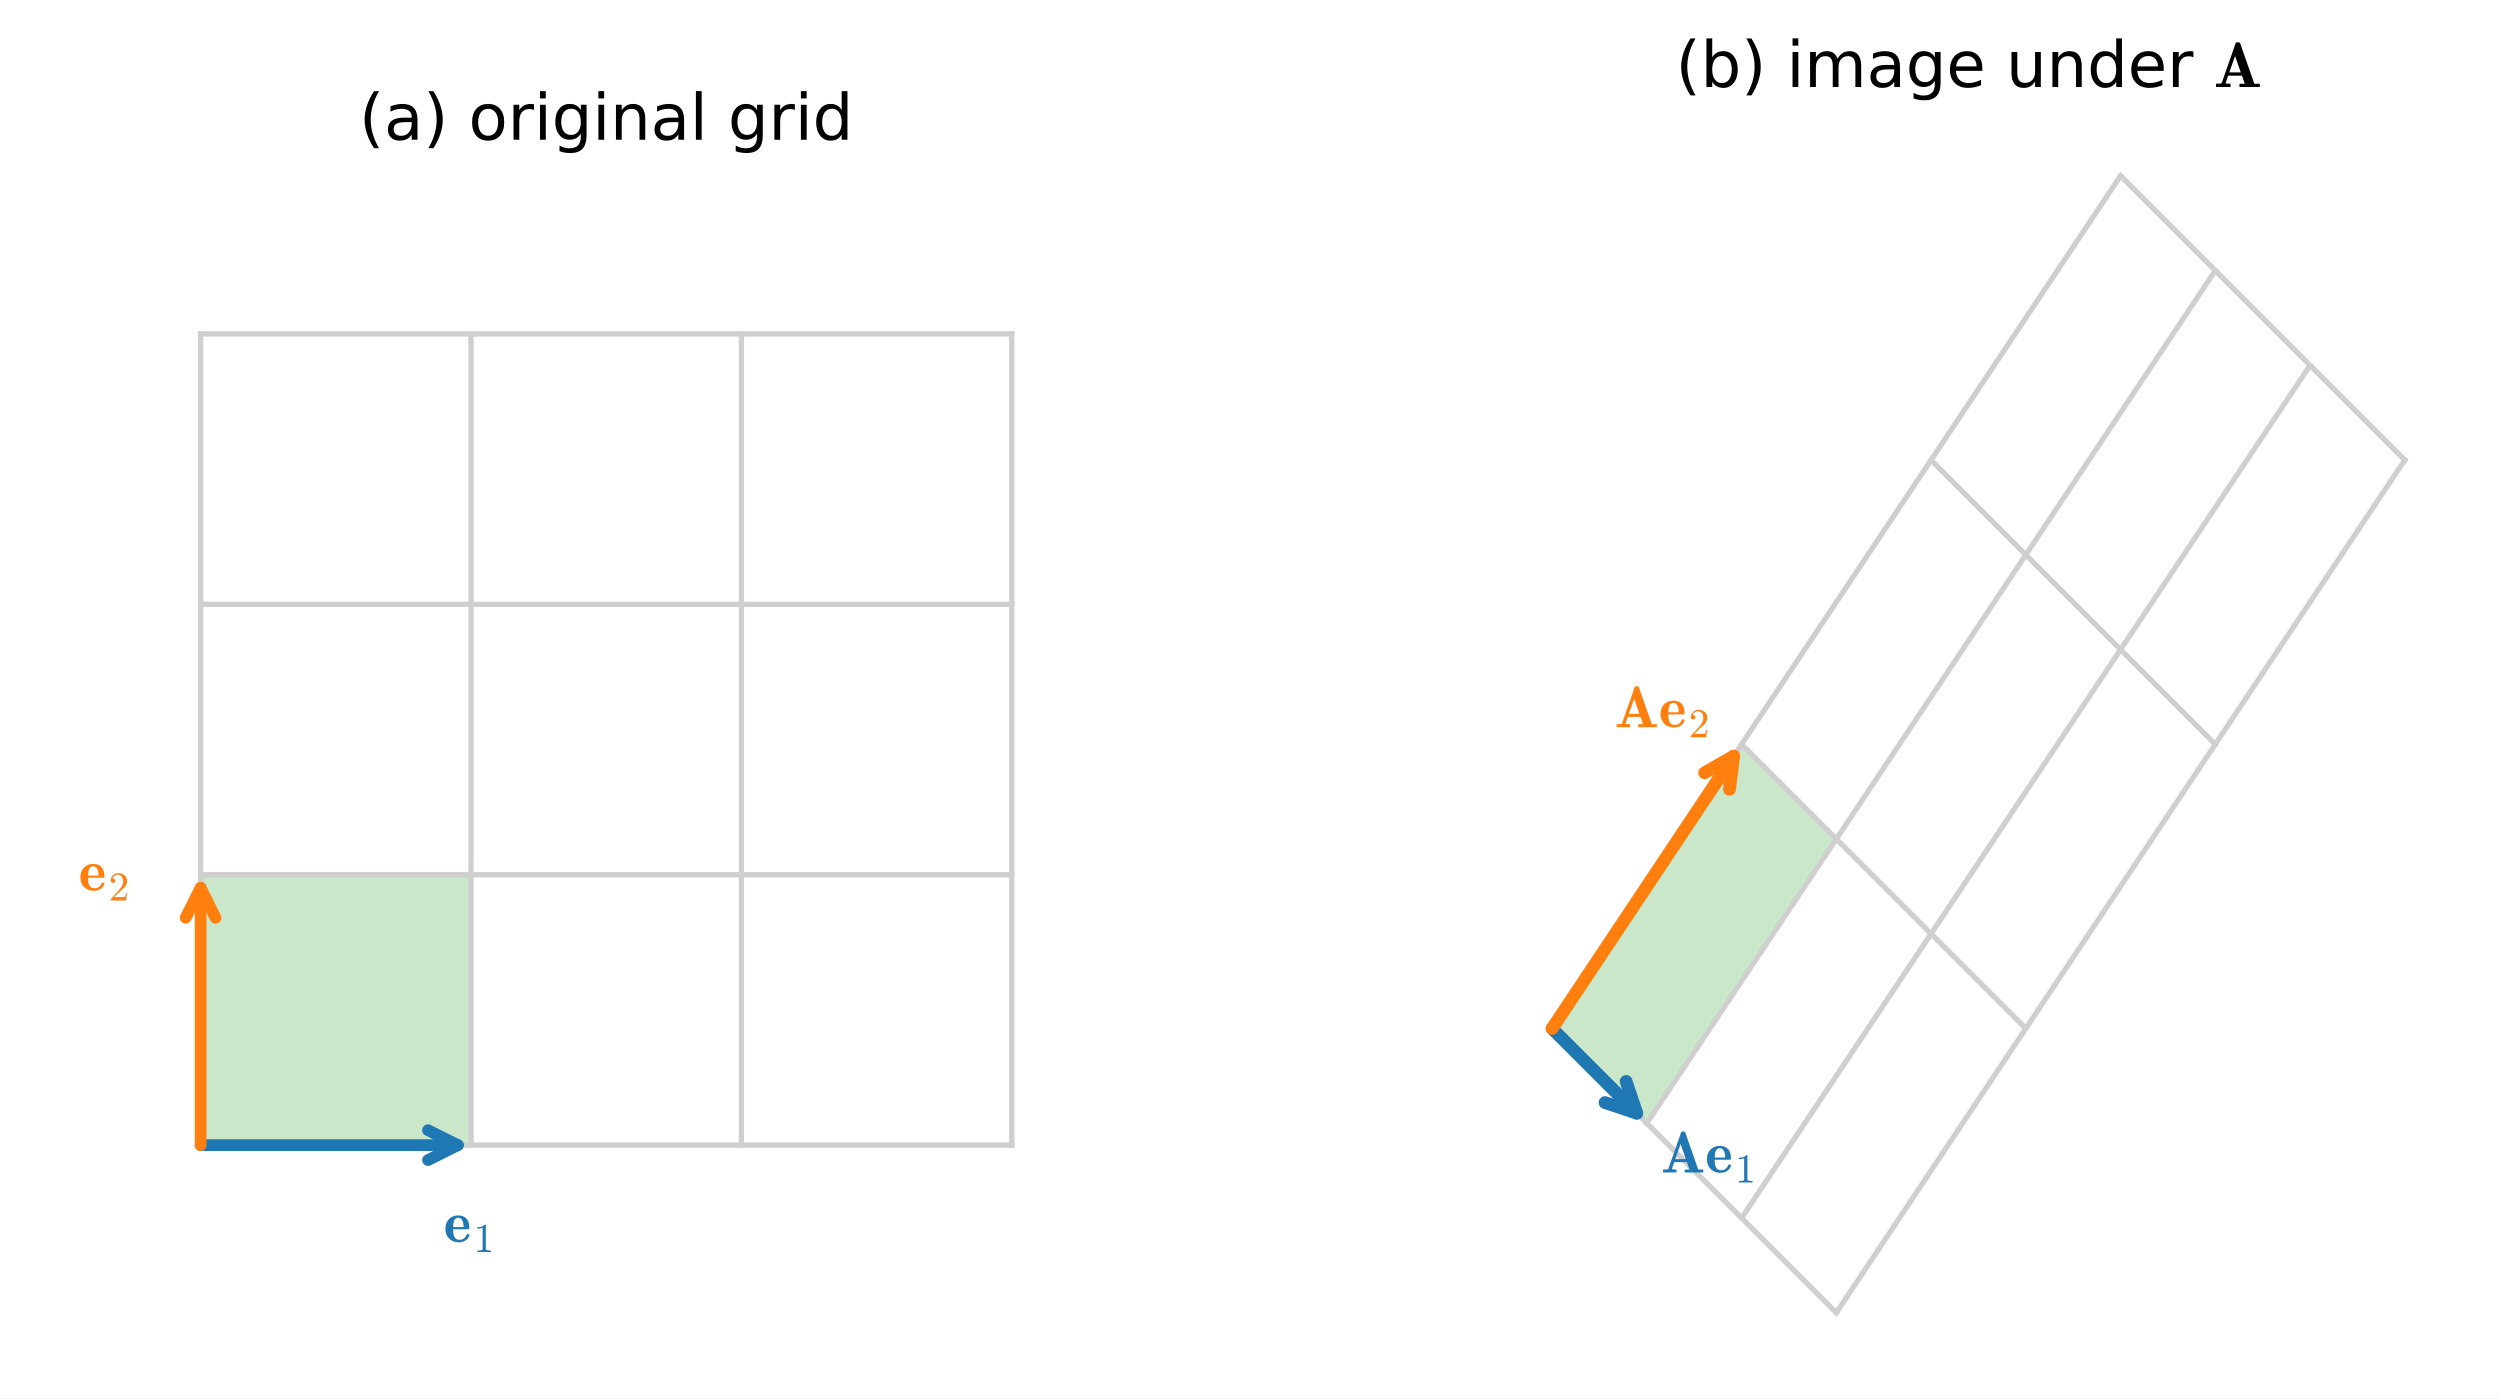
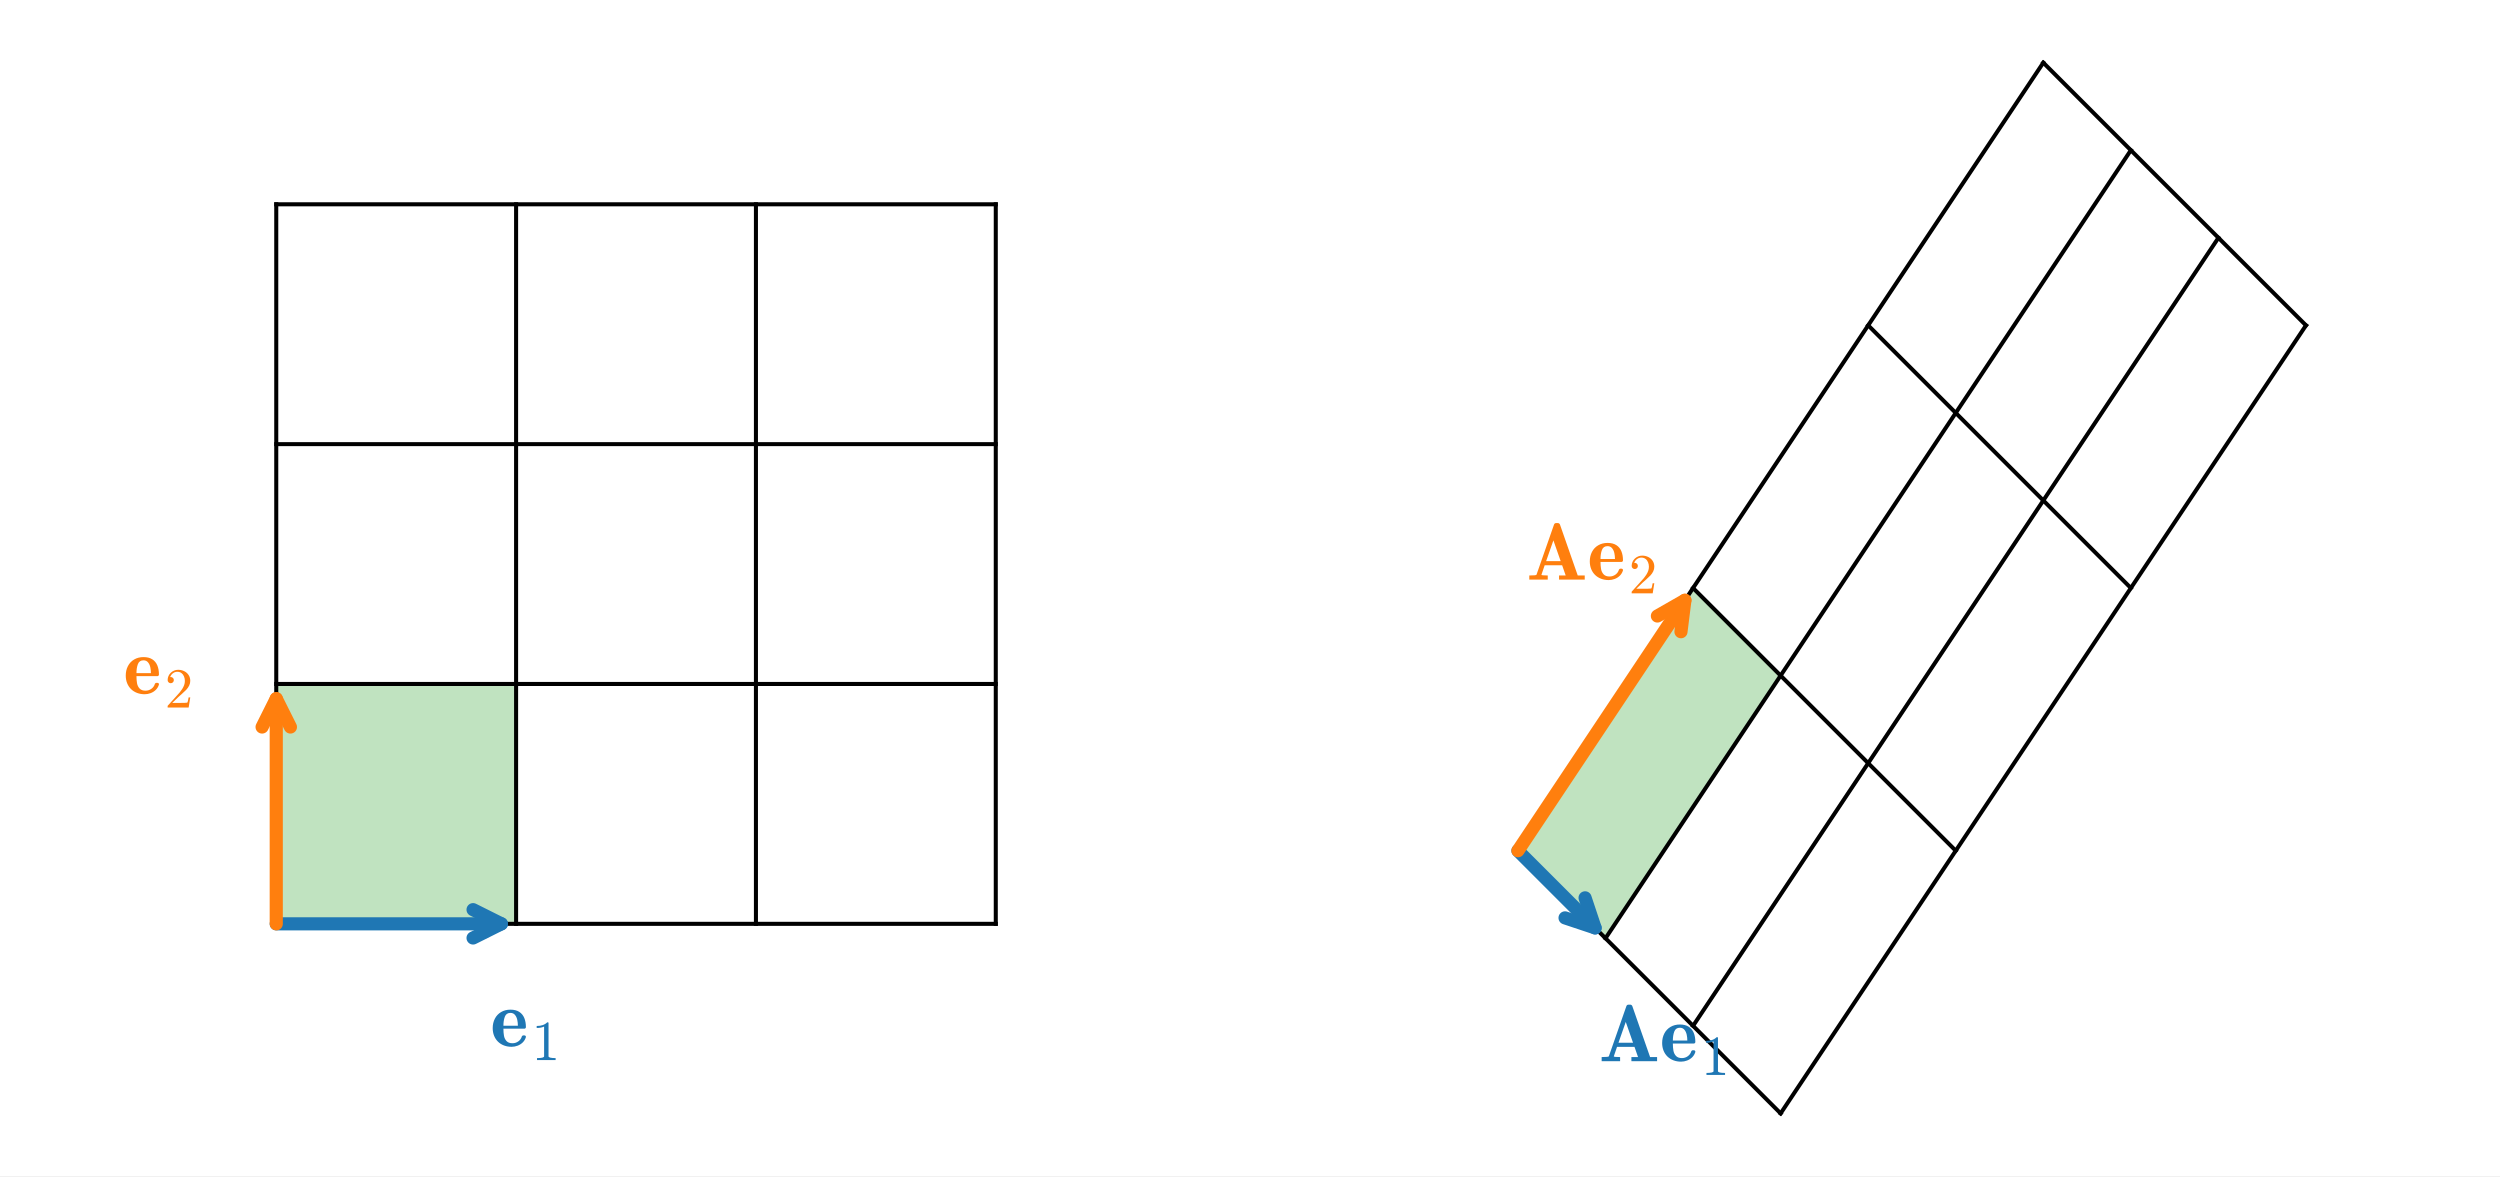
- <svg xmlns="http://www.w3.org/2000/svg" xmlns:xlink="http://www.w3.org/1999/xlink" width="469.021pt" height="262.368pt" viewBox="0 0 469.021 262.368" version="1.1">
+ <svg xmlns="http://www.w3.org/2000/svg" xmlns:xlink="http://www.w3.org/1999/xlink" width="494.28pt" height="232.527pt" viewBox="0 0 494.28 232.527" version="1.1">
  <defs>
    <style type="text/css">*{stroke-linejoin: round; stroke-linecap: butt}</style>
  </defs>
  <g id="figure_1">
    <g id="patch_1">
-       <path d="M 0 262.368  L 469.021 262.368  L 469.021 0  L 0 0  z " style="fill: #ffffff" />
+       <path d="M 0 232.527  L 494.28 232.527  L 494.28 0  L 0 0  z " style="fill: #ffffff" />
    </g>
    <g id="axes_1">
      <g id="patch_2">
-         <path d="M 37.636 214.835  L 88.364 214.835  L 88.364 164.108  L 37.636 164.108  z " clip-path="url(#p5eb6c1e31e)" style="fill: #2ca02c; opacity: 0.25" />
+         <path d="M 54.619 182.65  L 102.038 182.65  L 102.038 135.231  L 54.619 135.231  z " clip-path="url(#p389f355fd3)" style="fill: #2ca02c; opacity: 0.3" />
      </g>
      <g id="line2d_1">
-         <path d="M 37.636 214.835  L 37.636 62.653  L 37.636 62.653  " clip-path="url(#p5eb6c1e31e)" style="fill: none; stroke: #cfcfcf; stroke-linecap: square" />
+         <path d="M 54.619 182.65  L 54.619 40.393  L 54.619 40.393  " clip-path="url(#p389f355fd3)" style="fill: none; stroke: #000000; stroke-width: 0.8; stroke-linecap: square" />
      </g>
      <g id="line2d_2">
-         <path d="M 88.364 214.835  L 88.364 62.653  L 88.364 62.653  " clip-path="url(#p5eb6c1e31e)" style="fill: none; stroke: #cfcfcf; stroke-linecap: square" />
+         <path d="M 102.038 182.65  L 102.038 40.393  L 102.038 40.393  " clip-path="url(#p389f355fd3)" style="fill: none; stroke: #000000; stroke-width: 0.8; stroke-linecap: square" />
      </g>
      <g id="line2d_3">
-         <path d="M 139.091 214.835  L 139.091 62.653  L 139.091 62.653  " clip-path="url(#p5eb6c1e31e)" style="fill: none; stroke: #cfcfcf; stroke-linecap: square" />
+         <path d="M 149.457 182.65  L 149.457 40.393  L 149.457 40.393  " clip-path="url(#p389f355fd3)" style="fill: none; stroke: #000000; stroke-width: 0.8; stroke-linecap: square" />
      </g>
      <g id="line2d_4">
-         <path d="M 189.818 214.835  L 189.818 62.653  L 189.818 62.653  " clip-path="url(#p5eb6c1e31e)" style="fill: none; stroke: #cfcfcf; stroke-linecap: square" />
+         <path d="M 196.876 182.65  L 196.876 40.393  L 196.876 40.393  " clip-path="url(#p389f355fd3)" style="fill: none; stroke: #000000; stroke-width: 0.8; stroke-linecap: square" />
      </g>
      <g id="line2d_5">
-         <path d="M 37.636 214.835  L 189.818 214.835  L 189.818 214.835  " clip-path="url(#p5eb6c1e31e)" style="fill: none; stroke: #cfcfcf; stroke-linecap: square" />
+         <path d="M 54.619 182.65  L 196.876 182.65  L 196.876 182.65  " clip-path="url(#p389f355fd3)" style="fill: none; stroke: #000000; stroke-width: 0.8; stroke-linecap: square" />
      </g>
      <g id="line2d_6">
-         <path d="M 37.636 164.108  L 189.818 164.108  L 189.818 164.108  " clip-path="url(#p5eb6c1e31e)" style="fill: none; stroke: #cfcfcf; stroke-linecap: square" />
+         <path d="M 54.619 135.231  L 196.876 135.231  L 196.876 135.231  " clip-path="url(#p389f355fd3)" style="fill: none; stroke: #000000; stroke-width: 0.8; stroke-linecap: square" />
      </g>
      <g id="line2d_7">
-         <path d="M 37.636 113.38  L 189.818 113.38  L 189.818 113.38  " clip-path="url(#p5eb6c1e31e)" style="fill: none; stroke: #cfcfcf; stroke-linecap: square" />
+         <path d="M 54.619 87.812  L 196.876 87.812  L 196.876 87.812  " clip-path="url(#p389f355fd3)" style="fill: none; stroke: #000000; stroke-width: 0.8; stroke-linecap: square" />
      </g>
      <g id="line2d_8">
-         <path d="M 37.636 62.653  L 189.818 62.653  L 189.818 62.653  " clip-path="url(#p5eb6c1e31e)" style="fill: none; stroke: #cfcfcf; stroke-linecap: square" />
+         <path d="M 54.619 40.393  L 196.876 40.393  L 196.876 40.393  " clip-path="url(#p389f355fd3)" style="fill: none; stroke: #000000; stroke-width: 0.8; stroke-linecap: square" />
      </g>
      <g id="patch_3">
-         <path d="M 37.636 214.835  Q 63 214.835 85.904 214.835  " style="fill: none; stroke: #1f77b4; stroke-width: 2.2; stroke-linecap: round" />
-         <path d="M 80.304 212.035  L 85.904 214.835  L 80.304 217.635  " style="fill: none; stroke: #1f77b4; stroke-width: 2.2; stroke-linecap: round" />
+         <path d="M 54.619 182.65  Q 78.328 182.65 99.131 182.65  " style="fill: none; stroke: #1f77b4; stroke-width: 2.6; stroke-linecap: round" />
+         <path d="M 93.531 179.85  L 99.131 182.65  L 93.531 185.45  " style="fill: none; stroke: #1f77b4; stroke-width: 2.6; stroke-linecap: round" />
      </g>
      <g id="patch_4">
-         <path d="M 37.636 214.835  Q 37.636 189.471 37.636 166.567  " style="fill: none; stroke: #ff7f0e; stroke-width: 2.2; stroke-linecap: round" />
-         <path d="M 34.836 172.167  L 37.636 166.567  L 40.436 172.167  " style="fill: none; stroke: #ff7f0e; stroke-width: 2.2; stroke-linecap: round" />
+         <path d="M 54.619 182.65  Q 54.619 158.941 54.619 138.138  " style="fill: none; stroke: #ff7f0e; stroke-width: 2.6; stroke-linecap: round" />
+         <path d="M 51.819 143.738  L 54.619 138.138  L 57.419 143.738  " style="fill: none; stroke: #ff7f0e; stroke-width: 2.6; stroke-linecap: round" />
      </g>
      <g id="text_1">
-         <g style="fill: #1f77b4" transform="translate(83.24864 233.0884) scale(0.11 -0.11)">
+         <g style="fill: #1f77b4" transform="translate(96.96889 206.9812) scale(0.16 -0.16)">
          <defs>
            <path id="Cmb10-65" d="M 178 1441  Q 178 1856 350 2189  Q 522 2522 842 2711  Q 1163 2900 1581 2900  Q 2003 2900 2275 2726  Q 2547 2553 2675 2242  Q 2803 1931 2803 1522  Q 2803 1428 2700 1394  L 1025 1394  Q 1025 1078 1070 829  Q 1116 581 1275 412  Q 1434 244 1741 244  Q 2000 244 2208 394  Q 2416 544 2484 788  Q 2519 847 2578 863  L 2700 863  Q 2803 841 2803 750  Q 2803 744 2797 709  Q 2722 475 2553 308  Q 2384 141 2150 51  Q 1916 -38 1672 -38  Q 1347 -38 1072 67  Q 797 172 597 367  Q 397 563 287 836  Q 178 1109 178 1441  z M 1025 1631  L 2169 1631  Q 2169 1869 2120 2095  Q 2072 2322 1940 2483  Q 1809 2644 1581 2644  Q 1250 2644 1137 2341  Q 1025 2038 1025 1631  z " transform="scale(0.015625)" />
            <path id="Cmr10-31" d="M 594 0  L 594 225  Q 1394 225 1394 428  L 1394 3788  Q 1063 3628 556 3628  L 556 3853  Q 1341 3853 1741 4263  L 1831 4263  Q 1853 4263 1873 4245  Q 1894 4228 1894 4206  L 1894 428  Q 1894 225 2694 225  L 2694 0  L 594 0  z " transform="scale(0.015625)" />
          </defs>
          <use xlink:href="#Cmb10-65" transform="translate(0 0.6875)" />
          <use xlink:href="#Cmr10-31" transform="translate(51.04617 -16.31875) scale(0.7)" />
        </g>
      </g>
      <g id="text_2">
-         <g style="fill: #ff7f0e" transform="translate(14.76682 167.1429) scale(0.11 -0.11)">
+         <g style="fill: #ff7f0e" transform="translate(24.41787 137.2753) scale(0.16 -0.16)">
          <defs>
            <path id="Cmr10-32" d="M 319 0  L 319 172  Q 319 188 331 206  L 1325 1306  Q 1550 1550 1690 1715  Q 1831 1881 1968 2097  Q 2106 2313 2186 2536  Q 2266 2759 2266 3009  Q 2266 3272 2169 3511  Q 2072 3750 1880 3894  Q 1688 4038 1416 4038  Q 1138 4038 916 3870  Q 694 3703 603 3438  Q 628 3444 672 3444  Q 816 3444 917 3347  Q 1019 3250 1019 3097  Q 1019 2950 917 2848  Q 816 2747 672 2747  Q 522 2747 420 2851  Q 319 2956 319 3097  Q 319 3338 409 3548  Q 500 3759 670 3923  Q 841 4088 1055 4175  Q 1269 4263 1509 4263  Q 1875 4263 2190 4108  Q 2506 3953 2690 3670  Q 2875 3388 2875 3009  Q 2875 2731 2753 2481  Q 2631 2231 2440 2026  Q 2250 1822 1953 1562  Q 1656 1303 1563 1216  L 838 519  L 1453 519  Q 1906 519 2211 526  Q 2516 534 2534 550  Q 2609 631 2688 1141  L 2875 1141  L 2694 0  L 319 0  z " transform="scale(0.015625)" />
          </defs>
          <use xlink:href="#Cmb10-65" transform="translate(0 0.6875)" />
          <use xlink:href="#Cmr10-32" transform="translate(51.04617 -16.31875) scale(0.7)" />
        </g>
      </g>
-       <g id="text_3">
-         <g transform="translate(67.37633 26.21673) scale(0.12 -0.12)">
-           <defs>
-             <path id="DejaVuSans-28" d="M 1984 4856  Q 1566 4138 1362 3434  Q 1159 2731 1159 2009  Q 1159 1288 1364 580  Q 1569 -128 1984 -844  L 1484 -844  Q 1016 -109 783 600  Q 550 1309 550 2009  Q 550 2706 781 3412  Q 1013 4119 1484 4856  L 1984 4856  z " transform="scale(0.015625)" />
-             <path id="DejaVuSans-61" d="M 2194 1759  Q 1497 1759 1228 1600  Q 959 1441 959 1056  Q 959 750 1161 570  Q 1363 391 1709 391  Q 2188 391 2477 730  Q 2766 1069 2766 1631  L 2766 1759  L 2194 1759  z M 3341 1997  L 3341 0  L 2766 0  L 2766 531  Q 2569 213 2275 61  Q 1981 -91 1556 -91  Q 1019 -91 701 211  Q 384 513 384 1019  Q 384 1609 779 1909  Q 1175 2209 1959 2209  L 2766 2209  L 2766 2266  Q 2766 2663 2505 2880  Q 2244 3097 1772 3097  Q 1472 3097 1187 3025  Q 903 2953 641 2809  L 641 3341  Q 956 3463 1253 3523  Q 1550 3584 1831 3584  Q 2591 3584 2966 3190  Q 3341 2797 3341 1997  z " transform="scale(0.015625)" />
-             <path id="DejaVuSans-29" d="M 513 4856  L 1013 4856  Q 1481 4119 1714 3412  Q 1947 2706 1947 2009  Q 1947 1309 1714 600  Q 1481 -109 1013 -844  L 513 -844  Q 928 -128 1133 580  Q 1338 1288 1338 2009  Q 1338 2731 1133 3434  Q 928 4138 513 4856  z " transform="scale(0.015625)" />
-             <path id="DejaVuSans-20" transform="scale(0.015625)" />
-             <path id="DejaVuSans-6f" d="M 1959 3097  Q 1497 3097 1228 2736  Q 959 2375 959 1747  Q 959 1119 1226 758  Q 1494 397 1959 397  Q 2419 397 2687 759  Q 2956 1122 2956 1747  Q 2956 2369 2687 2733  Q 2419 3097 1959 3097  z M 1959 3584  Q 2709 3584 3137 3096  Q 3566 2609 3566 1747  Q 3566 888 3137 398  Q 2709 -91 1959 -91  Q 1206 -91 779 398  Q 353 888 353 1747  Q 353 2609 779 3096  Q 1206 3584 1959 3584  z " transform="scale(0.015625)" />
-             <path id="DejaVuSans-72" d="M 2631 2963  Q 2534 3019 2420 3045  Q 2306 3072 2169 3072  Q 1681 3072 1420 2755  Q 1159 2438 1159 1844  L 1159 0  L 581 0  L 581 3500  L 1159 3500  L 1159 2956  Q 1341 3275 1631 3429  Q 1922 3584 2338 3584  Q 2397 3584 2469 3576  Q 2541 3569 2628 3553  L 2631 2963  z " transform="scale(0.015625)" />
-             <path id="DejaVuSans-69" d="M 603 3500  L 1178 3500  L 1178 0  L 603 0  L 603 3500  z M 603 4863  L 1178 4863  L 1178 4134  L 603 4134  L 603 4863  z " transform="scale(0.015625)" />
-             <path id="DejaVuSans-67" d="M 2906 1791  Q 2906 2416 2648 2759  Q 2391 3103 1925 3103  Q 1463 3103 1205 2759  Q 947 2416 947 1791  Q 947 1169 1205 825  Q 1463 481 1925 481  Q 2391 481 2648 825  Q 2906 1169 2906 1791  z M 3481 434  Q 3481 -459 3084 -895  Q 2688 -1331 1869 -1331  Q 1566 -1331 1297 -1286  Q 1028 -1241 775 -1147  L 775 -588  Q 1028 -725 1275 -790  Q 1522 -856 1778 -856  Q 2344 -856 2625 -561  Q 2906 -266 2906 331  L 2906 616  Q 2728 306 2450 153  Q 2172 0 1784 0  Q 1141 0 747 490  Q 353 981 353 1791  Q 353 2603 747 3093  Q 1141 3584 1784 3584  Q 2172 3584 2450 3431  Q 2728 3278 2906 2969  L 2906 3500  L 3481 3500  L 3481 434  z " transform="scale(0.015625)" />
-             <path id="DejaVuSans-6e" d="M 3513 2113  L 3513 0  L 2938 0  L 2938 2094  Q 2938 2591 2744 2837  Q 2550 3084 2163 3084  Q 1697 3084 1428 2787  Q 1159 2491 1159 1978  L 1159 0  L 581 0  L 581 3500  L 1159 3500  L 1159 2956  Q 1366 3272 1645 3428  Q 1925 3584 2291 3584  Q 2894 3584 3203 3211  Q 3513 2838 3513 2113  z " transform="scale(0.015625)" />
-             <path id="DejaVuSans-6c" d="M 603 4863  L 1178 4863  L 1178 0  L 603 0  L 603 4863  z " transform="scale(0.015625)" />
-             <path id="DejaVuSans-64" d="M 2906 2969  L 2906 4863  L 3481 4863  L 3481 0  L 2906 0  L 2906 525  Q 2725 213 2448 61  Q 2172 -91 1784 -91  Q 1150 -91 751 415  Q 353 922 353 1747  Q 353 2572 751 3078  Q 1150 3584 1784 3584  Q 2172 3584 2448 3432  Q 2725 3281 2906 2969  z M 947 1747  Q 947 1113 1208 752  Q 1469 391 1925 391  Q 2381 391 2643 752  Q 2906 1113 2906 1747  Q 2906 2381 2643 2742  Q 2381 3103 1925 3103  Q 1469 3103 1208 2742  Q 947 2381 947 1747  z " transform="scale(0.015625)" />
-           </defs>
-           <use xlink:href="#DejaVuSans-28" />
-           <use xlink:href="#DejaVuSans-61" transform="translate(39.01367 0)" />
-           <use xlink:href="#DejaVuSans-29" transform="translate(100.293 0)" />
-           <use xlink:href="#DejaVuSans-20" transform="translate(139.3066 0)" />
-           <use xlink:href="#DejaVuSans-6f" transform="translate(171.0938 0)" />
-           <use xlink:href="#DejaVuSans-72" transform="translate(232.2754 0)" />
-           <use xlink:href="#DejaVuSans-69" transform="translate(273.3887 0)" />
-           <use xlink:href="#DejaVuSans-67" transform="translate(301.1719 0)" />
-           <use xlink:href="#DejaVuSans-69" transform="translate(364.6484 0)" />
-           <use xlink:href="#DejaVuSans-6e" transform="translate(392.4316 0)" />
-           <use xlink:href="#DejaVuSans-61" transform="translate(455.8105 0)" />
-           <use xlink:href="#DejaVuSans-6c" transform="translate(517.0898 0)" />
-           <use xlink:href="#DejaVuSans-20" transform="translate(544.873 0)" />
-           <use xlink:href="#DejaVuSans-67" transform="translate(576.6602 0)" />
-           <use xlink:href="#DejaVuSans-72" transform="translate(640.1367 0)" />
-           <use xlink:href="#DejaVuSans-69" transform="translate(681.25 0)" />
-           <use xlink:href="#DejaVuSans-64" transform="translate(709.0332 0)" />
-         </g>
-       </g>
    </g>
    <g id="axes_2">
      <g id="patch_5">
-         <path d="M 291.184 192.957  L 308.959 210.731  L 344.508 157.407  L 326.734 139.633  z " clip-path="url(#paeb2d8b0e5)" style="fill: #2ca02c; opacity: 0.25" />
+         <path d="M 300.114 168.199  L 317.425 185.51  L 352.049 133.575  L 334.737 116.264  z " clip-path="url(#p5b77323773)" style="fill: #2ca02c; opacity: 0.3" />
      </g>
      <g id="line2d_9">
-         <path d="M 291.184 192.957  L 397.832 32.985  L 397.832 32.985  " clip-path="url(#paeb2d8b0e5)" style="fill: none; stroke: #cfcfcf; stroke-linecap: square" />
+         <path d="M 300.114 168.199  L 403.984 12.394  L 403.984 12.394  " clip-path="url(#p5b77323773)" style="fill: none; stroke: #000000; stroke-width: 0.8; stroke-linecap: square" />
      </g>
      <g id="line2d_10">
-         <path d="M 308.959 210.731  L 415.607 50.759  L 415.607 50.759  " clip-path="url(#paeb2d8b0e5)" style="fill: none; stroke: #cfcfcf; stroke-linecap: square" />
+         <path d="M 317.425 185.51  L 421.296 29.705  L 421.296 29.705  " clip-path="url(#p5b77323773)" style="fill: none; stroke: #000000; stroke-width: 0.8; stroke-linecap: square" />
      </g>
      <g id="line2d_11">
-         <path d="M 326.734 228.506  L 433.381 68.534  L 433.381 68.534  " clip-path="url(#paeb2d8b0e5)" style="fill: none; stroke: #cfcfcf; stroke-linecap: square" />
+         <path d="M 334.737 202.822  L 438.607 47.017  L 438.607 47.017  " clip-path="url(#p5b77323773)" style="fill: none; stroke: #000000; stroke-width: 0.8; stroke-linecap: square" />
      </g>
      <g id="line2d_12">
-         <path d="M 344.508 246.281  L 451.156 86.309  L 451.156 86.309  " clip-path="url(#paeb2d8b0e5)" style="fill: none; stroke: #cfcfcf; stroke-linecap: square" />
+         <path d="M 352.049 220.134  L 455.919 64.329  L 455.919 64.329  " clip-path="url(#p5b77323773)" style="fill: none; stroke: #000000; stroke-width: 0.8; stroke-linecap: square" />
      </g>
      <g id="line2d_13">
-         <path d="M 291.184 192.957  L 344.508 246.281  L 344.508 246.281  " clip-path="url(#paeb2d8b0e5)" style="fill: none; stroke: #cfcfcf; stroke-linecap: square" />
+         <path d="M 300.114 168.199  L 352.049 220.134  L 352.049 220.134  " clip-path="url(#p5b77323773)" style="fill: none; stroke: #000000; stroke-width: 0.8; stroke-linecap: square" />
      </g>
      <g id="line2d_14">
-         <path d="M 326.734 139.633  L 380.058 192.957  L 380.058 192.957  " clip-path="url(#paeb2d8b0e5)" style="fill: none; stroke: #cfcfcf; stroke-linecap: square" />
+         <path d="M 334.737 116.264  L 386.672 168.199  L 386.672 168.199  " clip-path="url(#p5b77323773)" style="fill: none; stroke: #000000; stroke-width: 0.8; stroke-linecap: square" />
      </g>
      <g id="line2d_15">
-         <path d="M 362.283 86.309  L 415.607 139.633  L 415.607 139.633  " clip-path="url(#paeb2d8b0e5)" style="fill: none; stroke: #cfcfcf; stroke-linecap: square" />
+         <path d="M 369.361 64.329  L 421.296 116.264  L 421.296 116.264  " clip-path="url(#p5b77323773)" style="fill: none; stroke: #000000; stroke-width: 0.8; stroke-linecap: square" />
      </g>
      <g id="line2d_16">
-         <path d="M 397.832 32.985  L 451.156 86.309  L 451.156 86.309  " clip-path="url(#paeb2d8b0e5)" style="fill: none; stroke: #cfcfcf; stroke-linecap: square" />
+         <path d="M 403.984 12.394  L 455.919 64.329  L 455.919 64.329  " clip-path="url(#p5b77323773)" style="fill: none; stroke: #000000; stroke-width: 0.8; stroke-linecap: square" />
      </g>
      <g id="patch_6">
-         <path d="M 291.184 192.957  Q 300.072 201.844 307.062 208.834  " style="fill: none; stroke: #1f77b4; stroke-width: 2.4; stroke-linecap: round" />
-         <path d="M 305.082 202.894  L 307.062 208.834  L 301.122 206.854  " style="fill: none; stroke: #1f77b4; stroke-width: 2.4; stroke-linecap: round" />
+         <path d="M 300.114 168.199  Q 308.77 176.855 315.37 183.455  " style="fill: none; stroke: #1f77b4; stroke-width: 2.6; stroke-linecap: round" />
+         <path d="M 313.39 177.515  L 315.37 183.455  L 309.43 181.475  " style="fill: none; stroke: #1f77b4; stroke-width: 2.6; stroke-linecap: round" />
      </g>
      <g id="patch_7">
-         <path d="M 291.184 192.957  Q 308.959 166.295 325.245 141.865  " style="fill: none; stroke: #ff7f0e; stroke-width: 2.4; stroke-linecap: round" />
-         <path d="M 319.809 144.972  L 325.245 141.865  L 324.469 148.078  " style="fill: none; stroke: #ff7f0e; stroke-width: 2.4; stroke-linecap: round" />
+         <path d="M 300.114 168.199  Q 317.425 142.231 333.125 118.682  " style="fill: none; stroke: #ff7f0e; stroke-width: 2.6; stroke-linecap: round" />
+         <path d="M 327.689 121.789  L 333.125 118.682  L 332.348 124.895  " style="fill: none; stroke: #ff7f0e; stroke-width: 2.6; stroke-linecap: round" />
      </g>
-       <g id="text_4">
-         <g style="fill: #1f77b4" transform="translate(311.6251 219.9878) scale(0.11 -0.11)">
+       <g id="text_3">
+         <g style="fill: #1f77b4" transform="translate(316.1036 209.8338) scale(0.16 -0.16)">
          <defs>
            <path id="Cmb10-41" d="M 225 0  L 225 325  Q 775 325 794 384  L 2181 4353  Q 2228 4469 2344 4469  L 2491 4469  Q 2541 4469 2586 4436  Q 2631 4403 2650 4353  L 4056 325  L 4609 325  L 4609 0  L 2578 0  L 2578 325  L 3103 325  L 2822 1131  L 1441 1131  L 1184 378  Q 1184 325 1684 325  L 1684 0  L 225 0  z M 1556 1459  L 2706 1459  L 2131 3103  L 1556 1459  z " transform="scale(0.015625)" />
          </defs>
          <use xlink:href="#Cmb10-41" transform="translate(0 0.171875)" />
          <use xlink:href="#Cmb10-65" transform="translate(75.48828 0.171875)" />
          <use xlink:href="#Cmr10-31" transform="translate(126.5345 -16.83438) scale(0.7)" />
        </g>
      </g>
-       <g id="text_5">
-         <g style="fill: #ff7f0e" transform="translate(302.9212 136.4469) scale(0.11 -0.11)">
+       <g id="text_4">
+         <g style="fill: #ff7f0e" transform="translate(301.7981 114.6195) scale(0.16 -0.16)">
          <use xlink:href="#Cmb10-41" transform="translate(0 0.171875)" />
          <use xlink:href="#Cmb10-65" transform="translate(75.48828 0.171875)" />
          <use xlink:href="#Cmr10-32" transform="translate(126.5345 -16.83438) scale(0.7)" />
        </g>
      </g>
-       <g id="text_6">
-         <g transform="translate(314.3727 16.32) scale(0.12 -0.12)">
-           <defs>
-             <path id="DejaVuSans-62" d="M 3116 1747  Q 3116 2381 2855 2742  Q 2594 3103 2138 3103  Q 1681 3103 1420 2742  Q 1159 2381 1159 1747  Q 1159 1113 1420 752  Q 1681 391 2138 391  Q 2594 391 2855 752  Q 3116 1113 3116 1747  z M 1159 2969  Q 1341 3281 1617 3432  Q 1894 3584 2278 3584  Q 2916 3584 3314 3078  Q 3713 2572 3713 1747  Q 3713 922 3314 415  Q 2916 -91 2278 -91  Q 1894 -91 1617 61  Q 1341 213 1159 525  L 1159 0  L 581 0  L 581 4863  L 1159 4863  L 1159 2969  z " transform="scale(0.015625)" />
-             <path id="DejaVuSans-6d" d="M 3328 2828  Q 3544 3216 3844 3400  Q 4144 3584 4550 3584  Q 5097 3584 5394 3201  Q 5691 2819 5691 2113  L 5691 0  L 5113 0  L 5113 2094  Q 5113 2597 4934 2840  Q 4756 3084 4391 3084  Q 3944 3084 3684 2787  Q 3425 2491 3425 1978  L 3425 0  L 2847 0  L 2847 2094  Q 2847 2600 2669 2842  Q 2491 3084 2119 3084  Q 1678 3084 1418 2786  Q 1159 2488 1159 1978  L 1159 0  L 581 0  L 581 3500  L 1159 3500  L 1159 2956  Q 1356 3278 1631 3431  Q 1906 3584 2284 3584  Q 2666 3584 2933 3390  Q 3200 3197 3328 2828  z " transform="scale(0.015625)" />
-             <path id="DejaVuSans-65" d="M 3597 1894  L 3597 1613  L 953 1613  Q 991 1019 1311 708  Q 1631 397 2203 397  Q 2534 397 2845 478  Q 3156 559 3463 722  L 3463 178  Q 3153 47 2828 -22  Q 2503 -91 2169 -91  Q 1331 -91 842 396  Q 353 884 353 1716  Q 353 2575 817 3079  Q 1281 3584 2069 3584  Q 2775 3584 3186 3129  Q 3597 2675 3597 1894  z M 3022 2063  Q 3016 2534 2758 2815  Q 2500 3097 2075 3097  Q 1594 3097 1305 2825  Q 1016 2553 972 2059  L 3022 2063  z " transform="scale(0.015625)" />
-             <path id="DejaVuSans-75" d="M 544 1381  L 544 3500  L 1119 3500  L 1119 1403  Q 1119 906 1312 657  Q 1506 409 1894 409  Q 2359 409 2629 706  Q 2900 1003 2900 1516  L 2900 3500  L 3475 3500  L 3475 0  L 2900 0  L 2900 538  Q 2691 219 2414 64  Q 2138 -91 1772 -91  Q 1169 -91 856 284  Q 544 659 544 1381  z M 1991 3584  L 1991 3584  z " transform="scale(0.015625)" />
-           </defs>
-           <use xlink:href="#DejaVuSans-28" transform="translate(0 0.015625)" />
-           <use xlink:href="#DejaVuSans-62" transform="translate(39.01367 0.015625)" />
-           <use xlink:href="#DejaVuSans-29" transform="translate(102.4902 0.015625)" />
-           <use xlink:href="#DejaVuSans-20" transform="translate(141.5039 0.015625)" />
-           <use xlink:href="#DejaVuSans-69" transform="translate(173.291 0.015625)" />
-           <use xlink:href="#DejaVuSans-6d" transform="translate(201.0742 0.015625)" />
-           <use xlink:href="#DejaVuSans-61" transform="translate(298.4863 0.015625)" />
-           <use xlink:href="#DejaVuSans-67" transform="translate(359.7656 0.015625)" />
-           <use xlink:href="#DejaVuSans-65" transform="translate(423.2422 0.015625)" />
-           <use xlink:href="#DejaVuSans-20" transform="translate(484.7656 0.015625)" />
-           <use xlink:href="#DejaVuSans-75" transform="translate(516.5527 0.015625)" />
-           <use xlink:href="#DejaVuSans-6e" transform="translate(579.9316 0.015625)" />
-           <use xlink:href="#DejaVuSans-64" transform="translate(643.3105 0.015625)" />
-           <use xlink:href="#DejaVuSans-65" transform="translate(706.7871 0.015625)" />
-           <use xlink:href="#DejaVuSans-72" transform="translate(768.3105 0.015625)" />
-           <use xlink:href="#DejaVuSans-20" transform="translate(809.4238 0.015625)" />
-           <use xlink:href="#Cmb10-41" transform="translate(841.2109 0.015625)" />
-         </g>
-       </g>
    </g>
  </g>
  <defs>
-     <clipPath id="p5eb6c1e31e">
-       <rect x="7.2" y="32.217" width="213.055" height="213.055" />
+     <clipPath id="p389f355fd3">
+       <rect x="7.2" y="7.2" width="218.127" height="218.127" />
    </clipPath>
-     <clipPath id="paeb2d8b0e5">
-       <rect x="276.965" y="22.32" width="184.856" height="232.848" />
+     <clipPath id="p5b77323773">
+       <rect x="268.953" y="7.2" width="218.127" height="218.127" />
    </clipPath>
  </defs>
</svg>
